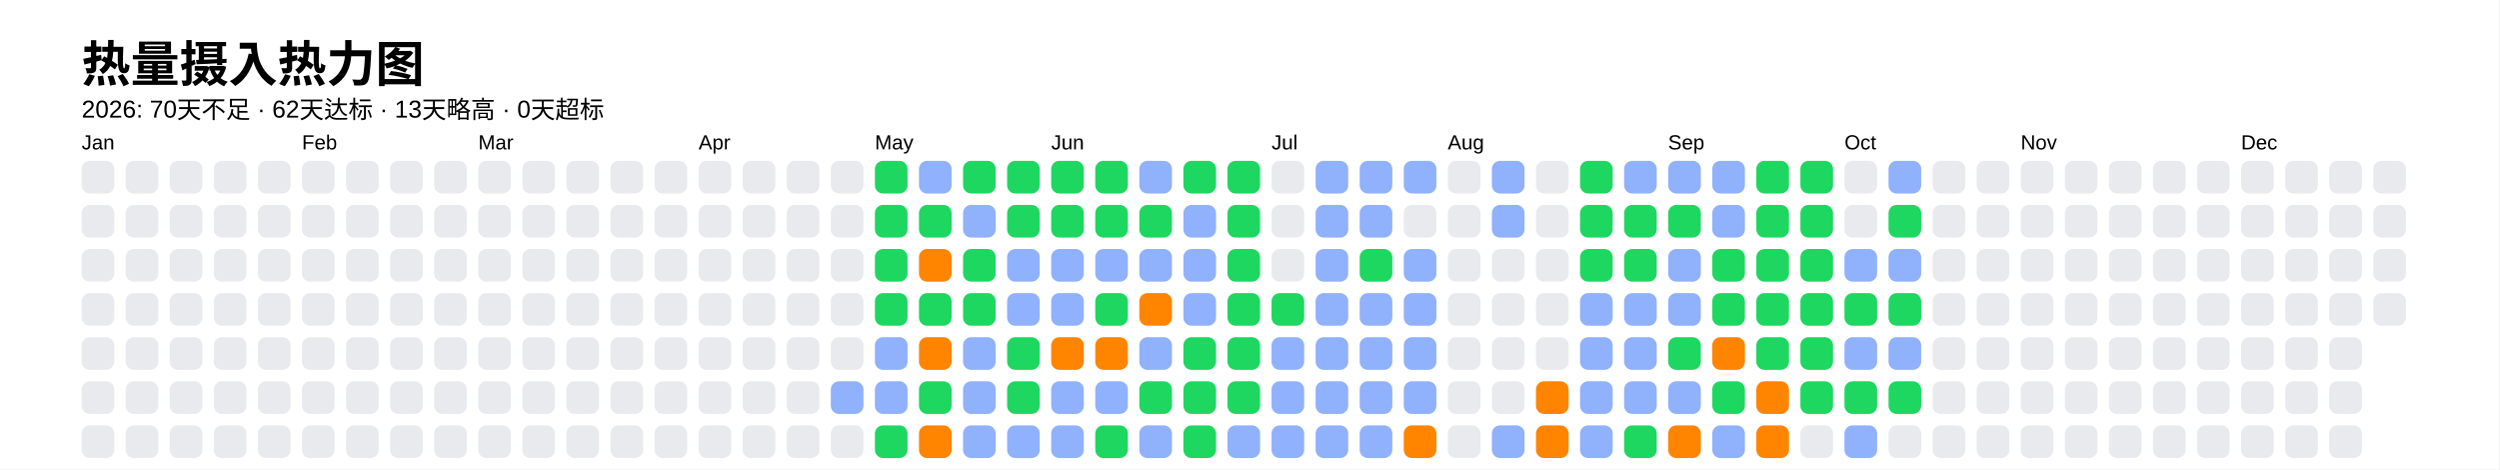
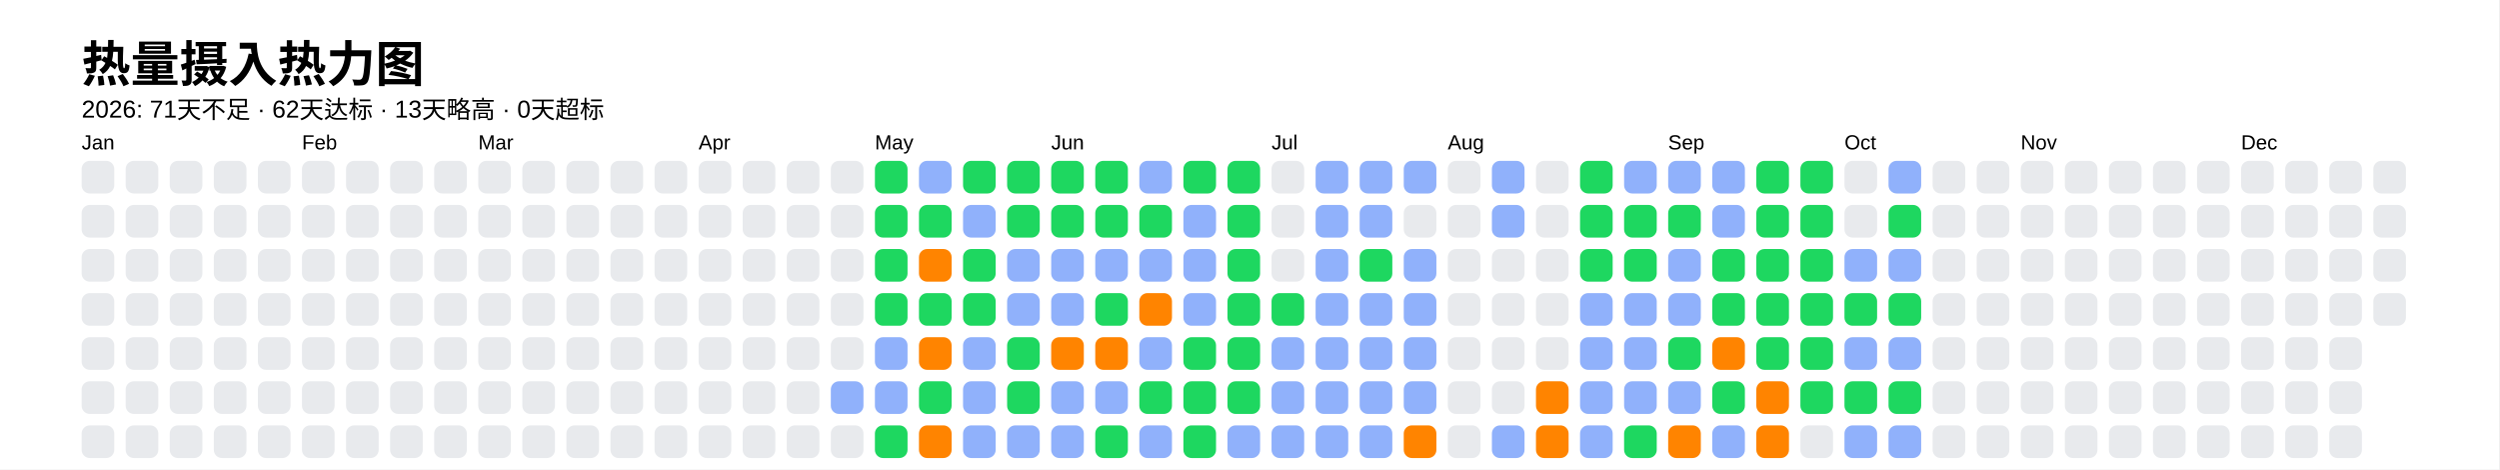
<svg xmlns="http://www.w3.org/2000/svg" style="background-color:white;" baseProfile="full" height="57.5mm" version="1.1" viewBox="0,0,306.2,57.5" width="306.2mm">
  <defs />
  <rect fill="#FFFFFF" height="57.5" width="306.2" x="0" y="0" />
  <text fill="#000000" style="font-size:6px; font-family:Arial; font-weight:bold;" x="10" y="10">热量摄入热力图</text>
-   <text fill="#000000" style="font-size:3px; font-family:Arial;" x="10" y="14.4">2026: 70天不足 · 62天达标 · 13天略高 · 0天超标</text>
+   <text fill="#000000" style="font-size:3px; font-family:Arial;" x="10" y="14.4">2026: 71天不足 · 62天达标 · 13天略高 · 0天超标</text>
  <text fill="#000000" style="font-size:2.5px; font-family:Arial" x="10" y="18.3">Jan</text>
  <rect fill="#E8EAED" height="4" rx="1" ry="1" width="4" x="10" y="19.7" />
  <rect fill="#E8EAED" height="4" rx="1" ry="1" width="4" x="10" y="25.1" />
  <rect fill="#E8EAED" height="4" rx="1" ry="1" width="4" x="10" y="30.5" />
  <rect fill="#E8EAED" height="4" rx="1" ry="1" width="4" x="10" y="35.9" />
  <rect fill="#E8EAED" height="4" rx="1" ry="1" width="4" x="10" y="41.3" />
  <rect fill="#E8EAED" height="4" rx="1" ry="1" width="4" x="10" y="46.7" />
  <rect fill="#E8EAED" height="4" rx="1" ry="1" width="4" x="10" y="52.1" />
  <rect fill="#E8EAED" height="4" rx="1" ry="1" width="4" x="15.4" y="19.7" />
  <rect fill="#E8EAED" height="4" rx="1" ry="1" width="4" x="15.4" y="25.1" />
  <rect fill="#E8EAED" height="4" rx="1" ry="1" width="4" x="15.4" y="30.5" />
  <rect fill="#E8EAED" height="4" rx="1" ry="1" width="4" x="15.4" y="35.9" />
  <rect fill="#E8EAED" height="4" rx="1" ry="1" width="4" x="15.4" y="41.3" />
  <rect fill="#E8EAED" height="4" rx="1" ry="1" width="4" x="15.4" y="46.7" />
  <rect fill="#E8EAED" height="4" rx="1" ry="1" width="4" x="15.4" y="52.1" />
  <rect fill="#E8EAED" height="4" rx="1" ry="1" width="4" x="20.8" y="19.7" />
  <rect fill="#E8EAED" height="4" rx="1" ry="1" width="4" x="20.8" y="25.1" />
  <rect fill="#E8EAED" height="4" rx="1" ry="1" width="4" x="20.8" y="30.5" />
  <rect fill="#E8EAED" height="4" rx="1" ry="1" width="4" x="20.8" y="35.9" />
  <rect fill="#E8EAED" height="4" rx="1" ry="1" width="4" x="20.8" y="41.3" />
  <rect fill="#E8EAED" height="4" rx="1" ry="1" width="4" x="20.8" y="46.7" />
  <rect fill="#E8EAED" height="4" rx="1" ry="1" width="4" x="20.8" y="52.1" />
  <rect fill="#E8EAED" height="4" rx="1" ry="1" width="4" x="26.2" y="19.7" />
  <rect fill="#E8EAED" height="4" rx="1" ry="1" width="4" x="26.2" y="25.1" />
  <rect fill="#E8EAED" height="4" rx="1" ry="1" width="4" x="26.2" y="30.5" />
  <rect fill="#E8EAED" height="4" rx="1" ry="1" width="4" x="26.2" y="35.9" />
  <rect fill="#E8EAED" height="4" rx="1" ry="1" width="4" x="26.2" y="41.3" />
  <rect fill="#E8EAED" height="4" rx="1" ry="1" width="4" x="26.2" y="46.7" />
  <rect fill="#E8EAED" height="4" rx="1" ry="1" width="4" x="26.2" y="52.1" />
  <rect fill="#E8EAED" height="4" rx="1" ry="1" width="4" x="31.6" y="19.7" />
  <rect fill="#E8EAED" height="4" rx="1" ry="1" width="4" x="31.6" y="25.1" />
  <rect fill="#E8EAED" height="4" rx="1" ry="1" width="4" x="31.6" y="30.5" />
  <rect fill="#E8EAED" height="4" rx="1" ry="1" width="4" x="31.6" y="35.9" />
  <rect fill="#E8EAED" height="4" rx="1" ry="1" width="4" x="31.6" y="41.3" />
  <rect fill="#E8EAED" height="4" rx="1" ry="1" width="4" x="31.6" y="46.7" />
  <rect fill="#E8EAED" height="4" rx="1" ry="1" width="4" x="31.6" y="52.1" />
  <text fill="#000000" style="font-size:2.5px; font-family:Arial" x="37.0" y="18.3">Feb</text>
  <rect fill="#E8EAED" height="4" rx="1" ry="1" width="4" x="37.0" y="19.7" />
  <rect fill="#E8EAED" height="4" rx="1" ry="1" width="4" x="37.0" y="25.1" />
  <rect fill="#E8EAED" height="4" rx="1" ry="1" width="4" x="37.0" y="30.5" />
  <rect fill="#E8EAED" height="4" rx="1" ry="1" width="4" x="37.0" y="35.9" />
  <rect fill="#E8EAED" height="4" rx="1" ry="1" width="4" x="37.0" y="41.3" />
  <rect fill="#E8EAED" height="4" rx="1" ry="1" width="4" x="37.0" y="46.7" />
  <rect fill="#E8EAED" height="4" rx="1" ry="1" width="4" x="37.0" y="52.1" />
  <rect fill="#E8EAED" height="4" rx="1" ry="1" width="4" x="42.4" y="19.7" />
  <rect fill="#E8EAED" height="4" rx="1" ry="1" width="4" x="42.4" y="25.1" />
  <rect fill="#E8EAED" height="4" rx="1" ry="1" width="4" x="42.4" y="30.5" />
  <rect fill="#E8EAED" height="4" rx="1" ry="1" width="4" x="42.4" y="35.9" />
  <rect fill="#E8EAED" height="4" rx="1" ry="1" width="4" x="42.4" y="41.3" />
  <rect fill="#E8EAED" height="4" rx="1" ry="1" width="4" x="42.4" y="46.7" />
  <rect fill="#E8EAED" height="4" rx="1" ry="1" width="4" x="42.4" y="52.1" />
  <rect fill="#E8EAED" height="4" rx="1" ry="1" width="4" x="47.8" y="19.7" />
  <rect fill="#E8EAED" height="4" rx="1" ry="1" width="4" x="47.8" y="25.1" />
  <rect fill="#E8EAED" height="4" rx="1" ry="1" width="4" x="47.8" y="30.5" />
  <rect fill="#E8EAED" height="4" rx="1" ry="1" width="4" x="47.8" y="35.9" />
  <rect fill="#E8EAED" height="4" rx="1" ry="1" width="4" x="47.8" y="41.3" />
  <rect fill="#E8EAED" height="4" rx="1" ry="1" width="4" x="47.8" y="46.7" />
  <rect fill="#E8EAED" height="4" rx="1" ry="1" width="4" x="47.8" y="52.1" />
  <rect fill="#E8EAED" height="4" rx="1" ry="1" width="4" x="53.2" y="19.7" />
  <rect fill="#E8EAED" height="4" rx="1" ry="1" width="4" x="53.2" y="25.1" />
  <rect fill="#E8EAED" height="4" rx="1" ry="1" width="4" x="53.2" y="30.5" />
  <rect fill="#E8EAED" height="4" rx="1" ry="1" width="4" x="53.2" y="35.9" />
  <rect fill="#E8EAED" height="4" rx="1" ry="1" width="4" x="53.2" y="41.3" />
  <rect fill="#E8EAED" height="4" rx="1" ry="1" width="4" x="53.2" y="46.7" />
  <rect fill="#E8EAED" height="4" rx="1" ry="1" width="4" x="53.2" y="52.1" />
  <text fill="#000000" style="font-size:2.5px; font-family:Arial" x="58.6" y="18.3">Mar</text>
  <rect fill="#E8EAED" height="4" rx="1" ry="1" width="4" x="58.6" y="19.7" />
  <rect fill="#E8EAED" height="4" rx="1" ry="1" width="4" x="58.6" y="25.1" />
  <rect fill="#E8EAED" height="4" rx="1" ry="1" width="4" x="58.6" y="30.5" />
  <rect fill="#E8EAED" height="4" rx="1" ry="1" width="4" x="58.6" y="35.9" />
  <rect fill="#E8EAED" height="4" rx="1" ry="1" width="4" x="58.6" y="41.3" />
  <rect fill="#E8EAED" height="4" rx="1" ry="1" width="4" x="58.6" y="46.7" />
  <rect fill="#E8EAED" height="4" rx="1" ry="1" width="4" x="58.6" y="52.1" />
  <rect fill="#E8EAED" height="4" rx="1" ry="1" width="4" x="64" y="19.7" />
  <rect fill="#E8EAED" height="4" rx="1" ry="1" width="4" x="64" y="25.1" />
  <rect fill="#E8EAED" height="4" rx="1" ry="1" width="4" x="64" y="30.5" />
  <rect fill="#E8EAED" height="4" rx="1" ry="1" width="4" x="64" y="35.9" />
  <rect fill="#E8EAED" height="4" rx="1" ry="1" width="4" x="64" y="41.3" />
  <rect fill="#E8EAED" height="4" rx="1" ry="1" width="4" x="64" y="46.7" />
  <rect fill="#E8EAED" height="4" rx="1" ry="1" width="4" x="64" y="52.1" />
  <rect fill="#E8EAED" height="4" rx="1" ry="1" width="4" x="69.4" y="19.7" />
  <rect fill="#E8EAED" height="4" rx="1" ry="1" width="4" x="69.4" y="25.1" />
  <rect fill="#E8EAED" height="4" rx="1" ry="1" width="4" x="69.4" y="30.5" />
  <rect fill="#E8EAED" height="4" rx="1" ry="1" width="4" x="69.4" y="35.9" />
  <rect fill="#E8EAED" height="4" rx="1" ry="1" width="4" x="69.4" y="41.3" />
  <rect fill="#E8EAED" height="4" rx="1" ry="1" width="4" x="69.4" y="46.7" />
  <rect fill="#E8EAED" height="4" rx="1" ry="1" width="4" x="69.4" y="52.1" />
  <rect fill="#E8EAED" height="4" rx="1" ry="1" width="4" x="74.8" y="19.7" />
  <rect fill="#E8EAED" height="4" rx="1" ry="1" width="4" x="74.8" y="25.1" />
  <rect fill="#E8EAED" height="4" rx="1" ry="1" width="4" x="74.8" y="30.5" />
  <rect fill="#E8EAED" height="4" rx="1" ry="1" width="4" x="74.8" y="35.9" />
  <rect fill="#E8EAED" height="4" rx="1" ry="1" width="4" x="74.8" y="41.3" />
  <rect fill="#E8EAED" height="4" rx="1" ry="1" width="4" x="74.8" y="46.7" />
  <rect fill="#E8EAED" height="4" rx="1" ry="1" width="4" x="74.8" y="52.1" />
  <rect fill="#E8EAED" height="4" rx="1" ry="1" width="4" x="80.2" y="19.7" />
  <rect fill="#E8EAED" height="4" rx="1" ry="1" width="4" x="80.2" y="25.1" />
  <rect fill="#E8EAED" height="4" rx="1" ry="1" width="4" x="80.2" y="30.5" />
  <rect fill="#E8EAED" height="4" rx="1" ry="1" width="4" x="80.2" y="35.9" />
  <rect fill="#E8EAED" height="4" rx="1" ry="1" width="4" x="80.2" y="41.3" />
  <rect fill="#E8EAED" height="4" rx="1" ry="1" width="4" x="80.2" y="46.7" />
  <rect fill="#E8EAED" height="4" rx="1" ry="1" width="4" x="80.2" y="52.1" />
  <text fill="#000000" style="font-size:2.5px; font-family:Arial" x="85.6" y="18.3">Apr</text>
  <rect fill="#E8EAED" height="4" rx="1" ry="1" width="4" x="85.6" y="19.7" />
  <rect fill="#E8EAED" height="4" rx="1" ry="1" width="4" x="85.6" y="25.1" />
  <rect fill="#E8EAED" height="4" rx="1" ry="1" width="4" x="85.6" y="30.5" />
  <rect fill="#E8EAED" height="4" rx="1" ry="1" width="4" x="85.6" y="35.9" />
  <rect fill="#E8EAED" height="4" rx="1" ry="1" width="4" x="85.6" y="41.3" />
  <rect fill="#E8EAED" height="4" rx="1" ry="1" width="4" x="85.6" y="46.7" />
  <rect fill="#E8EAED" height="4" rx="1" ry="1" width="4" x="85.6" y="52.1" />
  <rect fill="#E8EAED" height="4" rx="1" ry="1" width="4" x="91" y="19.7" />
  <rect fill="#E8EAED" height="4" rx="1" ry="1" width="4" x="91" y="25.1" />
  <rect fill="#E8EAED" height="4" rx="1" ry="1" width="4" x="91" y="30.5" />
  <rect fill="#E8EAED" height="4" rx="1" ry="1" width="4" x="91" y="35.9" />
  <rect fill="#E8EAED" height="4" rx="1" ry="1" width="4" x="91" y="41.3" />
  <rect fill="#E8EAED" height="4" rx="1" ry="1" width="4" x="91" y="46.7" />
  <rect fill="#E8EAED" height="4" rx="1" ry="1" width="4" x="91" y="52.1" />
  <rect fill="#E8EAED" height="4" rx="1" ry="1" width="4" x="96.4" y="19.7" />
  <rect fill="#E8EAED" height="4" rx="1" ry="1" width="4" x="96.4" y="25.1" />
  <rect fill="#E8EAED" height="4" rx="1" ry="1" width="4" x="96.4" y="30.5" />
  <rect fill="#E8EAED" height="4" rx="1" ry="1" width="4" x="96.4" y="35.9" />
  <rect fill="#E8EAED" height="4" rx="1" ry="1" width="4" x="96.4" y="41.3" />
  <rect fill="#E8EAED" height="4" rx="1" ry="1" width="4" x="96.4" y="46.7" />
  <rect fill="#E8EAED" height="4" rx="1" ry="1" width="4" x="96.4" y="52.1" />
  <rect fill="#E8EAED" height="4" rx="1" ry="1" width="4" x="101.8" y="19.7" />
  <rect fill="#E8EAED" height="4" rx="1" ry="1" width="4" x="101.8" y="25.1" />
  <rect fill="#E8EAED" height="4" rx="1" ry="1" width="4" x="101.8" y="30.5" />
  <rect fill="#E8EAED" height="4" rx="1" ry="1" width="4" x="101.8" y="35.9" />
  <rect fill="#E8EAED" height="4" rx="1" ry="1" width="4" x="101.8" y="41.3" />
  <rect fill="#90b1fb" height="4" rx="1" ry="1" width="4" x="101.8" y="46.7" />
  <rect fill="#E8EAED" height="4" rx="1" ry="1" width="4" x="101.8" y="52.1" />
  <text fill="#000000" style="font-size:2.5px; font-family:Arial" x="107.2" y="18.3">May</text>
  <rect fill="#1ed760" height="4" rx="1" ry="1" width="4" x="107.2" y="19.7" />
  <rect fill="#1ed760" height="4" rx="1" ry="1" width="4" x="107.2" y="25.1" />
  <rect fill="#1ed760" height="4" rx="1" ry="1" width="4" x="107.2" y="30.5" />
  <rect fill="#1ed760" height="4" rx="1" ry="1" width="4" x="107.2" y="35.9" />
  <rect fill="#90b1fb" height="4" rx="1" ry="1" width="4" x="107.2" y="41.3" />
  <rect fill="#90b1fb" height="4" rx="1" ry="1" width="4" x="107.2" y="46.7" />
  <rect fill="#1ed760" height="4" rx="1" ry="1" width="4" x="107.2" y="52.1" />
  <rect fill="#90b1fb" height="4" rx="1" ry="1" width="4" x="112.6" y="19.7" />
  <rect fill="#1ed760" height="4" rx="1" ry="1" width="4" x="112.6" y="25.1" />
  <rect fill="#ff8400" height="4" rx="1" ry="1" width="4" x="112.6" y="30.5" />
  <rect fill="#1ed760" height="4" rx="1" ry="1" width="4" x="112.6" y="35.9" />
  <rect fill="#ff8400" height="4" rx="1" ry="1" width="4" x="112.6" y="41.3" />
  <rect fill="#1ed760" height="4" rx="1" ry="1" width="4" x="112.6" y="46.7" />
  <rect fill="#ff8400" height="4" rx="1" ry="1" width="4" x="112.6" y="52.1" />
  <rect fill="#1ed760" height="4" rx="1" ry="1" width="4" x="118" y="19.7" />
  <rect fill="#90b1fb" height="4" rx="1" ry="1" width="4" x="118" y="25.1" />
  <rect fill="#1ed760" height="4" rx="1" ry="1" width="4" x="118" y="30.5" />
  <rect fill="#1ed760" height="4" rx="1" ry="1" width="4" x="118" y="35.9" />
  <rect fill="#90b1fb" height="4" rx="1" ry="1" width="4" x="118" y="41.3" />
  <rect fill="#90b1fb" height="4" rx="1" ry="1" width="4" x="118" y="46.7" />
  <rect fill="#90b1fb" height="4" rx="1" ry="1" width="4" x="118" y="52.1" />
  <rect fill="#1ed760" height="4" rx="1" ry="1" width="4" x="123.4" y="19.7" />
  <rect fill="#1ed760" height="4" rx="1" ry="1" width="4" x="123.4" y="25.1" />
  <rect fill="#90b1fb" height="4" rx="1" ry="1" width="4" x="123.4" y="30.5" />
  <rect fill="#90b1fb" height="4" rx="1" ry="1" width="4" x="123.4" y="35.9" />
  <rect fill="#1ed760" height="4" rx="1" ry="1" width="4" x="123.4" y="41.3" />
  <rect fill="#1ed760" height="4" rx="1" ry="1" width="4" x="123.4" y="46.7" />
  <rect fill="#90b1fb" height="4" rx="1" ry="1" width="4" x="123.4" y="52.1" />
  <text fill="#000000" style="font-size:2.5px; font-family:Arial" x="128.8" y="18.3">Jun</text>
  <rect fill="#1ed760" height="4" rx="1" ry="1" width="4" x="128.8" y="19.7" />
  <rect fill="#1ed760" height="4" rx="1" ry="1" width="4" x="128.8" y="25.1" />
  <rect fill="#90b1fb" height="4" rx="1" ry="1" width="4" x="128.8" y="30.5" />
  <rect fill="#90b1fb" height="4" rx="1" ry="1" width="4" x="128.8" y="35.9" />
  <rect fill="#ff8400" height="4" rx="1" ry="1" width="4" x="128.8" y="41.3" />
  <rect fill="#90b1fb" height="4" rx="1" ry="1" width="4" x="128.8" y="46.7" />
  <rect fill="#90b1fb" height="4" rx="1" ry="1" width="4" x="128.8" y="52.1" />
  <rect fill="#1ed760" height="4" rx="1" ry="1" width="4" x="134.2" y="19.7" />
  <rect fill="#1ed760" height="4" rx="1" ry="1" width="4" x="134.2" y="25.1" />
  <rect fill="#90b1fb" height="4" rx="1" ry="1" width="4" x="134.2" y="30.5" />
  <rect fill="#1ed760" height="4" rx="1" ry="1" width="4" x="134.2" y="35.9" />
  <rect fill="#ff8400" height="4" rx="1" ry="1" width="4" x="134.2" y="41.3" />
  <rect fill="#90b1fb" height="4" rx="1" ry="1" width="4" x="134.2" y="46.7" />
  <rect fill="#1ed760" height="4" rx="1" ry="1" width="4" x="134.2" y="52.1" />
  <rect fill="#90b1fb" height="4" rx="1" ry="1" width="4" x="139.6" y="19.7" />
  <rect fill="#1ed760" height="4" rx="1" ry="1" width="4" x="139.6" y="25.1" />
  <rect fill="#90b1fb" height="4" rx="1" ry="1" width="4" x="139.6" y="30.5" />
  <rect fill="#ff8400" height="4" rx="1" ry="1" width="4" x="139.6" y="35.9" />
  <rect fill="#90b1fb" height="4" rx="1" ry="1" width="4" x="139.6" y="41.3" />
  <rect fill="#1ed760" height="4" rx="1" ry="1" width="4" x="139.6" y="46.7" />
  <rect fill="#90b1fb" height="4" rx="1" ry="1" width="4" x="139.6" y="52.1" />
  <rect fill="#1ed760" height="4" rx="1" ry="1" width="4" x="145" y="19.7" />
  <rect fill="#90b1fb" height="4" rx="1" ry="1" width="4" x="145" y="25.1" />
  <rect fill="#90b1fb" height="4" rx="1" ry="1" width="4" x="145" y="30.5" />
  <rect fill="#90b1fb" height="4" rx="1" ry="1" width="4" x="145" y="35.9" />
  <rect fill="#1ed760" height="4" rx="1" ry="1" width="4" x="145" y="41.3" />
  <rect fill="#1ed760" height="4" rx="1" ry="1" width="4" x="145" y="46.7" />
  <rect fill="#1ed760" height="4" rx="1" ry="1" width="4" x="145" y="52.1" />
  <rect fill="#1ed760" height="4" rx="1" ry="1" width="4" x="150.4" y="19.7" />
  <rect fill="#1ed760" height="4" rx="1" ry="1" width="4" x="150.4" y="25.1" />
  <rect fill="#1ed760" height="4" rx="1" ry="1" width="4" x="150.4" y="30.5" />
  <rect fill="#1ed760" height="4" rx="1" ry="1" width="4" x="150.4" y="35.9" />
  <rect fill="#1ed760" height="4" rx="1" ry="1" width="4" x="150.4" y="41.3" />
  <rect fill="#1ed760" height="4" rx="1" ry="1" width="4" x="150.4" y="46.7" />
  <rect fill="#90b1fb" height="4" rx="1" ry="1" width="4" x="150.4" y="52.1" />
  <text fill="#000000" style="font-size:2.5px; font-family:Arial" x="155.8" y="18.3">Jul</text>
  <rect fill="#E8EAED" height="4" rx="1" ry="1" width="4" x="155.8" y="19.7" />
  <rect fill="#E8EAED" height="4" rx="1" ry="1" width="4" x="155.8" y="25.1" />
  <rect fill="#E8EAED" height="4" rx="1" ry="1" width="4" x="155.8" y="30.5" />
  <rect fill="#1ed760" height="4" rx="1" ry="1" width="4" x="155.8" y="35.9" />
  <rect fill="#90b1fb" height="4" rx="1" ry="1" width="4" x="155.8" y="41.3" />
  <rect fill="#90b1fb" height="4" rx="1" ry="1" width="4" x="155.8" y="46.7" />
  <rect fill="#90b1fb" height="4" rx="1" ry="1" width="4" x="155.8" y="52.1" />
  <rect fill="#90b1fb" height="4" rx="1" ry="1" width="4" x="161.2" y="19.7" />
  <rect fill="#90b1fb" height="4" rx="1" ry="1" width="4" x="161.2" y="25.1" />
  <rect fill="#90b1fb" height="4" rx="1" ry="1" width="4" x="161.2" y="30.5" />
  <rect fill="#90b1fb" height="4" rx="1" ry="1" width="4" x="161.2" y="35.9" />
  <rect fill="#90b1fb" height="4" rx="1" ry="1" width="4" x="161.2" y="41.3" />
  <rect fill="#90b1fb" height="4" rx="1" ry="1" width="4" x="161.2" y="46.7" />
  <rect fill="#90b1fb" height="4" rx="1" ry="1" width="4" x="161.2" y="52.1" />
  <rect fill="#90b1fb" height="4" rx="1" ry="1" width="4" x="166.6" y="19.7" />
  <rect fill="#90b1fb" height="4" rx="1" ry="1" width="4" x="166.6" y="25.1" />
  <rect fill="#1ed760" height="4" rx="1" ry="1" width="4" x="166.6" y="30.5" />
  <rect fill="#90b1fb" height="4" rx="1" ry="1" width="4" x="166.6" y="35.9" />
  <rect fill="#90b1fb" height="4" rx="1" ry="1" width="4" x="166.6" y="41.3" />
  <rect fill="#90b1fb" height="4" rx="1" ry="1" width="4" x="166.6" y="46.7" />
  <rect fill="#90b1fb" height="4" rx="1" ry="1" width="4" x="166.6" y="52.1" />
  <rect fill="#90b1fb" height="4" rx="1" ry="1" width="4" x="172" y="19.7" />
  <rect fill="#E8EAED" height="4" rx="1" ry="1" width="4" x="172" y="25.1" />
  <rect fill="#90b1fb" height="4" rx="1" ry="1" width="4" x="172" y="30.5" />
  <rect fill="#90b1fb" height="4" rx="1" ry="1" width="4" x="172" y="35.9" />
  <rect fill="#90b1fb" height="4" rx="1" ry="1" width="4" x="172" y="41.3" />
  <rect fill="#90b1fb" height="4" rx="1" ry="1" width="4" x="172" y="46.7" />
  <rect fill="#ff8400" height="4" rx="1" ry="1" width="4" x="172" y="52.1" />
  <text fill="#000000" style="font-size:2.5px; font-family:Arial" x="177.4" y="18.3">Aug</text>
  <rect fill="#E8EAED" height="4" rx="1" ry="1" width="4" x="177.4" y="19.7" />
  <rect fill="#E8EAED" height="4" rx="1" ry="1" width="4" x="177.4" y="25.1" />
  <rect fill="#E8EAED" height="4" rx="1" ry="1" width="4" x="177.4" y="30.5" />
  <rect fill="#E8EAED" height="4" rx="1" ry="1" width="4" x="177.4" y="35.9" />
  <rect fill="#E8EAED" height="4" rx="1" ry="1" width="4" x="177.4" y="41.3" />
  <rect fill="#E8EAED" height="4" rx="1" ry="1" width="4" x="177.4" y="46.7" />
  <rect fill="#E8EAED" height="4" rx="1" ry="1" width="4" x="177.4" y="52.1" />
  <rect fill="#90b1fb" height="4" rx="1" ry="1" width="4" x="182.8" y="19.7" />
  <rect fill="#90b1fb" height="4" rx="1" ry="1" width="4" x="182.8" y="25.1" />
  <rect fill="#E8EAED" height="4" rx="1" ry="1" width="4" x="182.8" y="30.5" />
  <rect fill="#E8EAED" height="4" rx="1" ry="1" width="4" x="182.8" y="35.9" />
  <rect fill="#E8EAED" height="4" rx="1" ry="1" width="4" x="182.8" y="41.3" />
  <rect fill="#E8EAED" height="4" rx="1" ry="1" width="4" x="182.8" y="46.7" />
  <rect fill="#90b1fb" height="4" rx="1" ry="1" width="4" x="182.8" y="52.1" />
  <rect fill="#E8EAED" height="4" rx="1" ry="1" width="4" x="188.2" y="19.7" />
  <rect fill="#E8EAED" height="4" rx="1" ry="1" width="4" x="188.2" y="25.1" />
  <rect fill="#E8EAED" height="4" rx="1" ry="1" width="4" x="188.2" y="30.5" />
  <rect fill="#E8EAED" height="4" rx="1" ry="1" width="4" x="188.2" y="35.9" />
  <rect fill="#E8EAED" height="4" rx="1" ry="1" width="4" x="188.2" y="41.3" />
  <rect fill="#ff8400" height="4" rx="1" ry="1" width="4" x="188.2" y="46.7" />
  <rect fill="#ff8400" height="4" rx="1" ry="1" width="4" x="188.2" y="52.1" />
  <rect fill="#1ed760" height="4" rx="1" ry="1" width="4" x="193.6" y="19.7" />
  <rect fill="#1ed760" height="4" rx="1" ry="1" width="4" x="193.6" y="25.1" />
  <rect fill="#1ed760" height="4" rx="1" ry="1" width="4" x="193.6" y="30.5" />
  <rect fill="#90b1fb" height="4" rx="1" ry="1" width="4" x="193.6" y="35.9" />
  <rect fill="#90b1fb" height="4" rx="1" ry="1" width="4" x="193.6" y="41.3" />
  <rect fill="#90b1fb" height="4" rx="1" ry="1" width="4" x="193.6" y="46.7" />
  <rect fill="#90b1fb" height="4" rx="1" ry="1" width="4" x="193.6" y="52.1" />
  <rect fill="#90b1fb" height="4" rx="1" ry="1" width="4" x="199" y="19.7" />
  <rect fill="#1ed760" height="4" rx="1" ry="1" width="4" x="199" y="25.1" />
  <rect fill="#1ed760" height="4" rx="1" ry="1" width="4" x="199" y="30.5" />
  <rect fill="#90b1fb" height="4" rx="1" ry="1" width="4" x="199" y="35.9" />
  <rect fill="#90b1fb" height="4" rx="1" ry="1" width="4" x="199" y="41.3" />
  <rect fill="#90b1fb" height="4" rx="1" ry="1" width="4" x="199" y="46.7" />
  <rect fill="#1ed760" height="4" rx="1" ry="1" width="4" x="199" y="52.1" />
  <text fill="#000000" style="font-size:2.5px; font-family:Arial" x="204.4" y="18.3">Sep</text>
  <rect fill="#90b1fb" height="4" rx="1" ry="1" width="4" x="204.4" y="19.7" />
  <rect fill="#1ed760" height="4" rx="1" ry="1" width="4" x="204.4" y="25.1" />
  <rect fill="#90b1fb" height="4" rx="1" ry="1" width="4" x="204.4" y="30.5" />
  <rect fill="#90b1fb" height="4" rx="1" ry="1" width="4" x="204.4" y="35.9" />
  <rect fill="#1ed760" height="4" rx="1" ry="1" width="4" x="204.4" y="41.3" />
  <rect fill="#90b1fb" height="4" rx="1" ry="1" width="4" x="204.4" y="46.7" />
  <rect fill="#ff8400" height="4" rx="1" ry="1" width="4" x="204.4" y="52.1" />
  <rect fill="#90b1fb" height="4" rx="1" ry="1" width="4" x="209.8" y="19.7" />
  <rect fill="#90b1fb" height="4" rx="1" ry="1" width="4" x="209.8" y="25.1" />
  <rect fill="#1ed760" height="4" rx="1" ry="1" width="4" x="209.8" y="30.5" />
  <rect fill="#1ed760" height="4" rx="1" ry="1" width="4" x="209.8" y="35.9" />
  <rect fill="#ff8400" height="4" rx="1" ry="1" width="4" x="209.8" y="41.3" />
  <rect fill="#1ed760" height="4" rx="1" ry="1" width="4" x="209.8" y="46.7" />
  <rect fill="#90b1fb" height="4" rx="1" ry="1" width="4" x="209.8" y="52.1" />
  <rect fill="#1ed760" height="4" rx="1" ry="1" width="4" x="215.2" y="19.7" />
  <rect fill="#1ed760" height="4" rx="1" ry="1" width="4" x="215.2" y="25.1" />
  <rect fill="#1ed760" height="4" rx="1" ry="1" width="4" x="215.2" y="30.5" />
  <rect fill="#1ed760" height="4" rx="1" ry="1" width="4" x="215.2" y="35.9" />
  <rect fill="#1ed760" height="4" rx="1" ry="1" width="4" x="215.2" y="41.3" />
  <rect fill="#ff8400" height="4" rx="1" ry="1" width="4" x="215.2" y="46.7" />
  <rect fill="#ff8400" height="4" rx="1" ry="1" width="4" x="215.2" y="52.1" />
  <rect fill="#1ed760" height="4" rx="1" ry="1" width="4" x="220.6" y="19.7" />
  <rect fill="#1ed760" height="4" rx="1" ry="1" width="4" x="220.6" y="25.1" />
  <rect fill="#1ed760" height="4" rx="1" ry="1" width="4" x="220.6" y="30.5" />
  <rect fill="#1ed760" height="4" rx="1" ry="1" width="4" x="220.6" y="35.9" />
  <rect fill="#1ed760" height="4" rx="1" ry="1" width="4" x="220.6" y="41.3" />
  <rect fill="#1ed760" height="4" rx="1" ry="1" width="4" x="220.6" y="46.7" />
  <rect fill="#E8EAED" height="4" rx="1" ry="1" width="4" x="220.6" y="52.1" />
  <text fill="#000000" style="font-size:2.5px; font-family:Arial" x="226" y="18.3">Oct</text>
  <rect fill="#E8EAED" height="4" rx="1" ry="1" width="4" x="226" y="19.7" />
  <rect fill="#E8EAED" height="4" rx="1" ry="1" width="4" x="226" y="25.1" />
  <rect fill="#90b1fb" height="4" rx="1" ry="1" width="4" x="226" y="30.5" />
  <rect fill="#1ed760" height="4" rx="1" ry="1" width="4" x="226" y="35.9" />
  <rect fill="#90b1fb" height="4" rx="1" ry="1" width="4" x="226" y="41.3" />
  <rect fill="#1ed760" height="4" rx="1" ry="1" width="4" x="226" y="46.7" />
  <rect fill="#90b1fb" height="4" rx="1" ry="1" width="4" x="226" y="52.1" />
  <rect fill="#90b1fb" height="4" rx="1" ry="1" width="4" x="231.4" y="19.7" />
  <rect fill="#1ed760" height="4" rx="1" ry="1" width="4" x="231.4" y="25.1" />
  <rect fill="#90b1fb" height="4" rx="1" ry="1" width="4" x="231.4" y="30.5" />
  <rect fill="#1ed760" height="4" rx="1" ry="1" width="4" x="231.4" y="35.9" />
  <rect fill="#90b1fb" height="4" rx="1" ry="1" width="4" x="231.4" y="41.3" />
  <rect fill="#1ed760" height="4" rx="1" ry="1" width="4" x="231.4" y="46.7" />
-   <rect fill="#E8EAED" height="4" rx="1" ry="1" width="4" x="231.4" y="52.1" />
+   <rect fill="#90b1fb" height="4" rx="1" ry="1" width="4" x="231.4" y="52.1" />
  <rect fill="#E8EAED" height="4" rx="1" ry="1" width="4" x="236.8" y="19.7" />
  <rect fill="#E8EAED" height="4" rx="1" ry="1" width="4" x="236.8" y="25.1" />
  <rect fill="#E8EAED" height="4" rx="1" ry="1" width="4" x="236.8" y="30.5" />
  <rect fill="#E8EAED" height="4" rx="1" ry="1" width="4" x="236.8" y="35.9" />
  <rect fill="#E8EAED" height="4" rx="1" ry="1" width="4" x="236.8" y="41.3" />
  <rect fill="#E8EAED" height="4" rx="1" ry="1" width="4" x="236.8" y="46.7" />
  <rect fill="#E8EAED" height="4" rx="1" ry="1" width="4" x="236.8" y="52.1" />
  <rect fill="#E8EAED" height="4" rx="1" ry="1" width="4" x="242.2" y="19.7" />
  <rect fill="#E8EAED" height="4" rx="1" ry="1" width="4" x="242.2" y="25.1" />
  <rect fill="#E8EAED" height="4" rx="1" ry="1" width="4" x="242.2" y="30.5" />
  <rect fill="#E8EAED" height="4" rx="1" ry="1" width="4" x="242.2" y="35.9" />
  <rect fill="#E8EAED" height="4" rx="1" ry="1" width="4" x="242.2" y="41.3" />
  <rect fill="#E8EAED" height="4" rx="1" ry="1" width="4" x="242.2" y="46.7" />
  <rect fill="#E8EAED" height="4" rx="1" ry="1" width="4" x="242.2" y="52.1" />
  <text fill="#000000" style="font-size:2.5px; font-family:Arial" x="247.6" y="18.3">Nov</text>
  <rect fill="#E8EAED" height="4" rx="1" ry="1" width="4" x="247.6" y="19.7" />
  <rect fill="#E8EAED" height="4" rx="1" ry="1" width="4" x="247.6" y="25.1" />
  <rect fill="#E8EAED" height="4" rx="1" ry="1" width="4" x="247.6" y="30.5" />
  <rect fill="#E8EAED" height="4" rx="1" ry="1" width="4" x="247.6" y="35.9" />
  <rect fill="#E8EAED" height="4" rx="1" ry="1" width="4" x="247.6" y="41.3" />
  <rect fill="#E8EAED" height="4" rx="1" ry="1" width="4" x="247.6" y="46.7" />
  <rect fill="#E8EAED" height="4" rx="1" ry="1" width="4" x="247.6" y="52.1" />
  <rect fill="#E8EAED" height="4" rx="1" ry="1" width="4" x="253" y="19.7" />
  <rect fill="#E8EAED" height="4" rx="1" ry="1" width="4" x="253" y="25.1" />
  <rect fill="#E8EAED" height="4" rx="1" ry="1" width="4" x="253" y="30.5" />
  <rect fill="#E8EAED" height="4" rx="1" ry="1" width="4" x="253" y="35.9" />
  <rect fill="#E8EAED" height="4" rx="1" ry="1" width="4" x="253" y="41.3" />
  <rect fill="#E8EAED" height="4" rx="1" ry="1" width="4" x="253" y="46.7" />
  <rect fill="#E8EAED" height="4" rx="1" ry="1" width="4" x="253" y="52.1" />
  <rect fill="#E8EAED" height="4" rx="1" ry="1" width="4" x="258.4" y="19.7" />
  <rect fill="#E8EAED" height="4" rx="1" ry="1" width="4" x="258.4" y="25.1" />
  <rect fill="#E8EAED" height="4" rx="1" ry="1" width="4" x="258.4" y="30.5" />
  <rect fill="#E8EAED" height="4" rx="1" ry="1" width="4" x="258.4" y="35.9" />
  <rect fill="#E8EAED" height="4" rx="1" ry="1" width="4" x="258.4" y="41.3" />
  <rect fill="#E8EAED" height="4" rx="1" ry="1" width="4" x="258.4" y="46.7" />
  <rect fill="#E8EAED" height="4" rx="1" ry="1" width="4" x="258.4" y="52.1" />
  <rect fill="#E8EAED" height="4" rx="1" ry="1" width="4" x="263.8" y="19.7" />
  <rect fill="#E8EAED" height="4" rx="1" ry="1" width="4" x="263.8" y="25.1" />
  <rect fill="#E8EAED" height="4" rx="1" ry="1" width="4" x="263.8" y="30.5" />
  <rect fill="#E8EAED" height="4" rx="1" ry="1" width="4" x="263.8" y="35.9" />
  <rect fill="#E8EAED" height="4" rx="1" ry="1" width="4" x="263.8" y="41.3" />
  <rect fill="#E8EAED" height="4" rx="1" ry="1" width="4" x="263.8" y="46.7" />
  <rect fill="#E8EAED" height="4" rx="1" ry="1" width="4" x="263.8" y="52.1" />
  <rect fill="#E8EAED" height="4" rx="1" ry="1" width="4" x="269.2" y="19.7" />
  <rect fill="#E8EAED" height="4" rx="1" ry="1" width="4" x="269.2" y="25.1" />
  <rect fill="#E8EAED" height="4" rx="1" ry="1" width="4" x="269.2" y="30.5" />
  <rect fill="#E8EAED" height="4" rx="1" ry="1" width="4" x="269.2" y="35.9" />
  <rect fill="#E8EAED" height="4" rx="1" ry="1" width="4" x="269.2" y="41.3" />
  <rect fill="#E8EAED" height="4" rx="1" ry="1" width="4" x="269.2" y="46.7" />
  <rect fill="#E8EAED" height="4" rx="1" ry="1" width="4" x="269.2" y="52.1" />
  <text fill="#000000" style="font-size:2.5px; font-family:Arial" x="274.6" y="18.3">Dec</text>
  <rect fill="#E8EAED" height="4" rx="1" ry="1" width="4" x="274.6" y="19.7" />
  <rect fill="#E8EAED" height="4" rx="1" ry="1" width="4" x="274.6" y="25.1" />
  <rect fill="#E8EAED" height="4" rx="1" ry="1" width="4" x="274.6" y="30.5" />
  <rect fill="#E8EAED" height="4" rx="1" ry="1" width="4" x="274.6" y="35.9" />
  <rect fill="#E8EAED" height="4" rx="1" ry="1" width="4" x="274.6" y="41.3" />
  <rect fill="#E8EAED" height="4" rx="1" ry="1" width="4" x="274.6" y="46.7" />
  <rect fill="#E8EAED" height="4" rx="1" ry="1" width="4" x="274.6" y="52.1" />
  <rect fill="#E8EAED" height="4" rx="1" ry="1" width="4" x="280" y="19.7" />
  <rect fill="#E8EAED" height="4" rx="1" ry="1" width="4" x="280" y="25.1" />
  <rect fill="#E8EAED" height="4" rx="1" ry="1" width="4" x="280" y="30.5" />
  <rect fill="#E8EAED" height="4" rx="1" ry="1" width="4" x="280" y="35.9" />
  <rect fill="#E8EAED" height="4" rx="1" ry="1" width="4" x="280" y="41.3" />
  <rect fill="#E8EAED" height="4" rx="1" ry="1" width="4" x="280" y="46.7" />
  <rect fill="#E8EAED" height="4" rx="1" ry="1" width="4" x="280" y="52.1" />
  <rect fill="#E8EAED" height="4" rx="1" ry="1" width="4" x="285.4" y="19.7" />
  <rect fill="#E8EAED" height="4" rx="1" ry="1" width="4" x="285.4" y="25.1" />
  <rect fill="#E8EAED" height="4" rx="1" ry="1" width="4" x="285.4" y="30.5" />
  <rect fill="#E8EAED" height="4" rx="1" ry="1" width="4" x="285.4" y="35.9" />
  <rect fill="#E8EAED" height="4" rx="1" ry="1" width="4" x="285.4" y="41.3" />
  <rect fill="#E8EAED" height="4" rx="1" ry="1" width="4" x="285.4" y="46.7" />
  <rect fill="#E8EAED" height="4" rx="1" ry="1" width="4" x="285.4" y="52.1" />
  <rect fill="#E8EAED" height="4" rx="1" ry="1" width="4" x="290.8" y="19.7" />
  <rect fill="#E8EAED" height="4" rx="1" ry="1" width="4" x="290.8" y="25.1" />
  <rect fill="#E8EAED" height="4" rx="1" ry="1" width="4" x="290.8" y="30.5" />
  <rect fill="#E8EAED" height="4" rx="1" ry="1" width="4" x="290.8" y="35.9" />
</svg>
